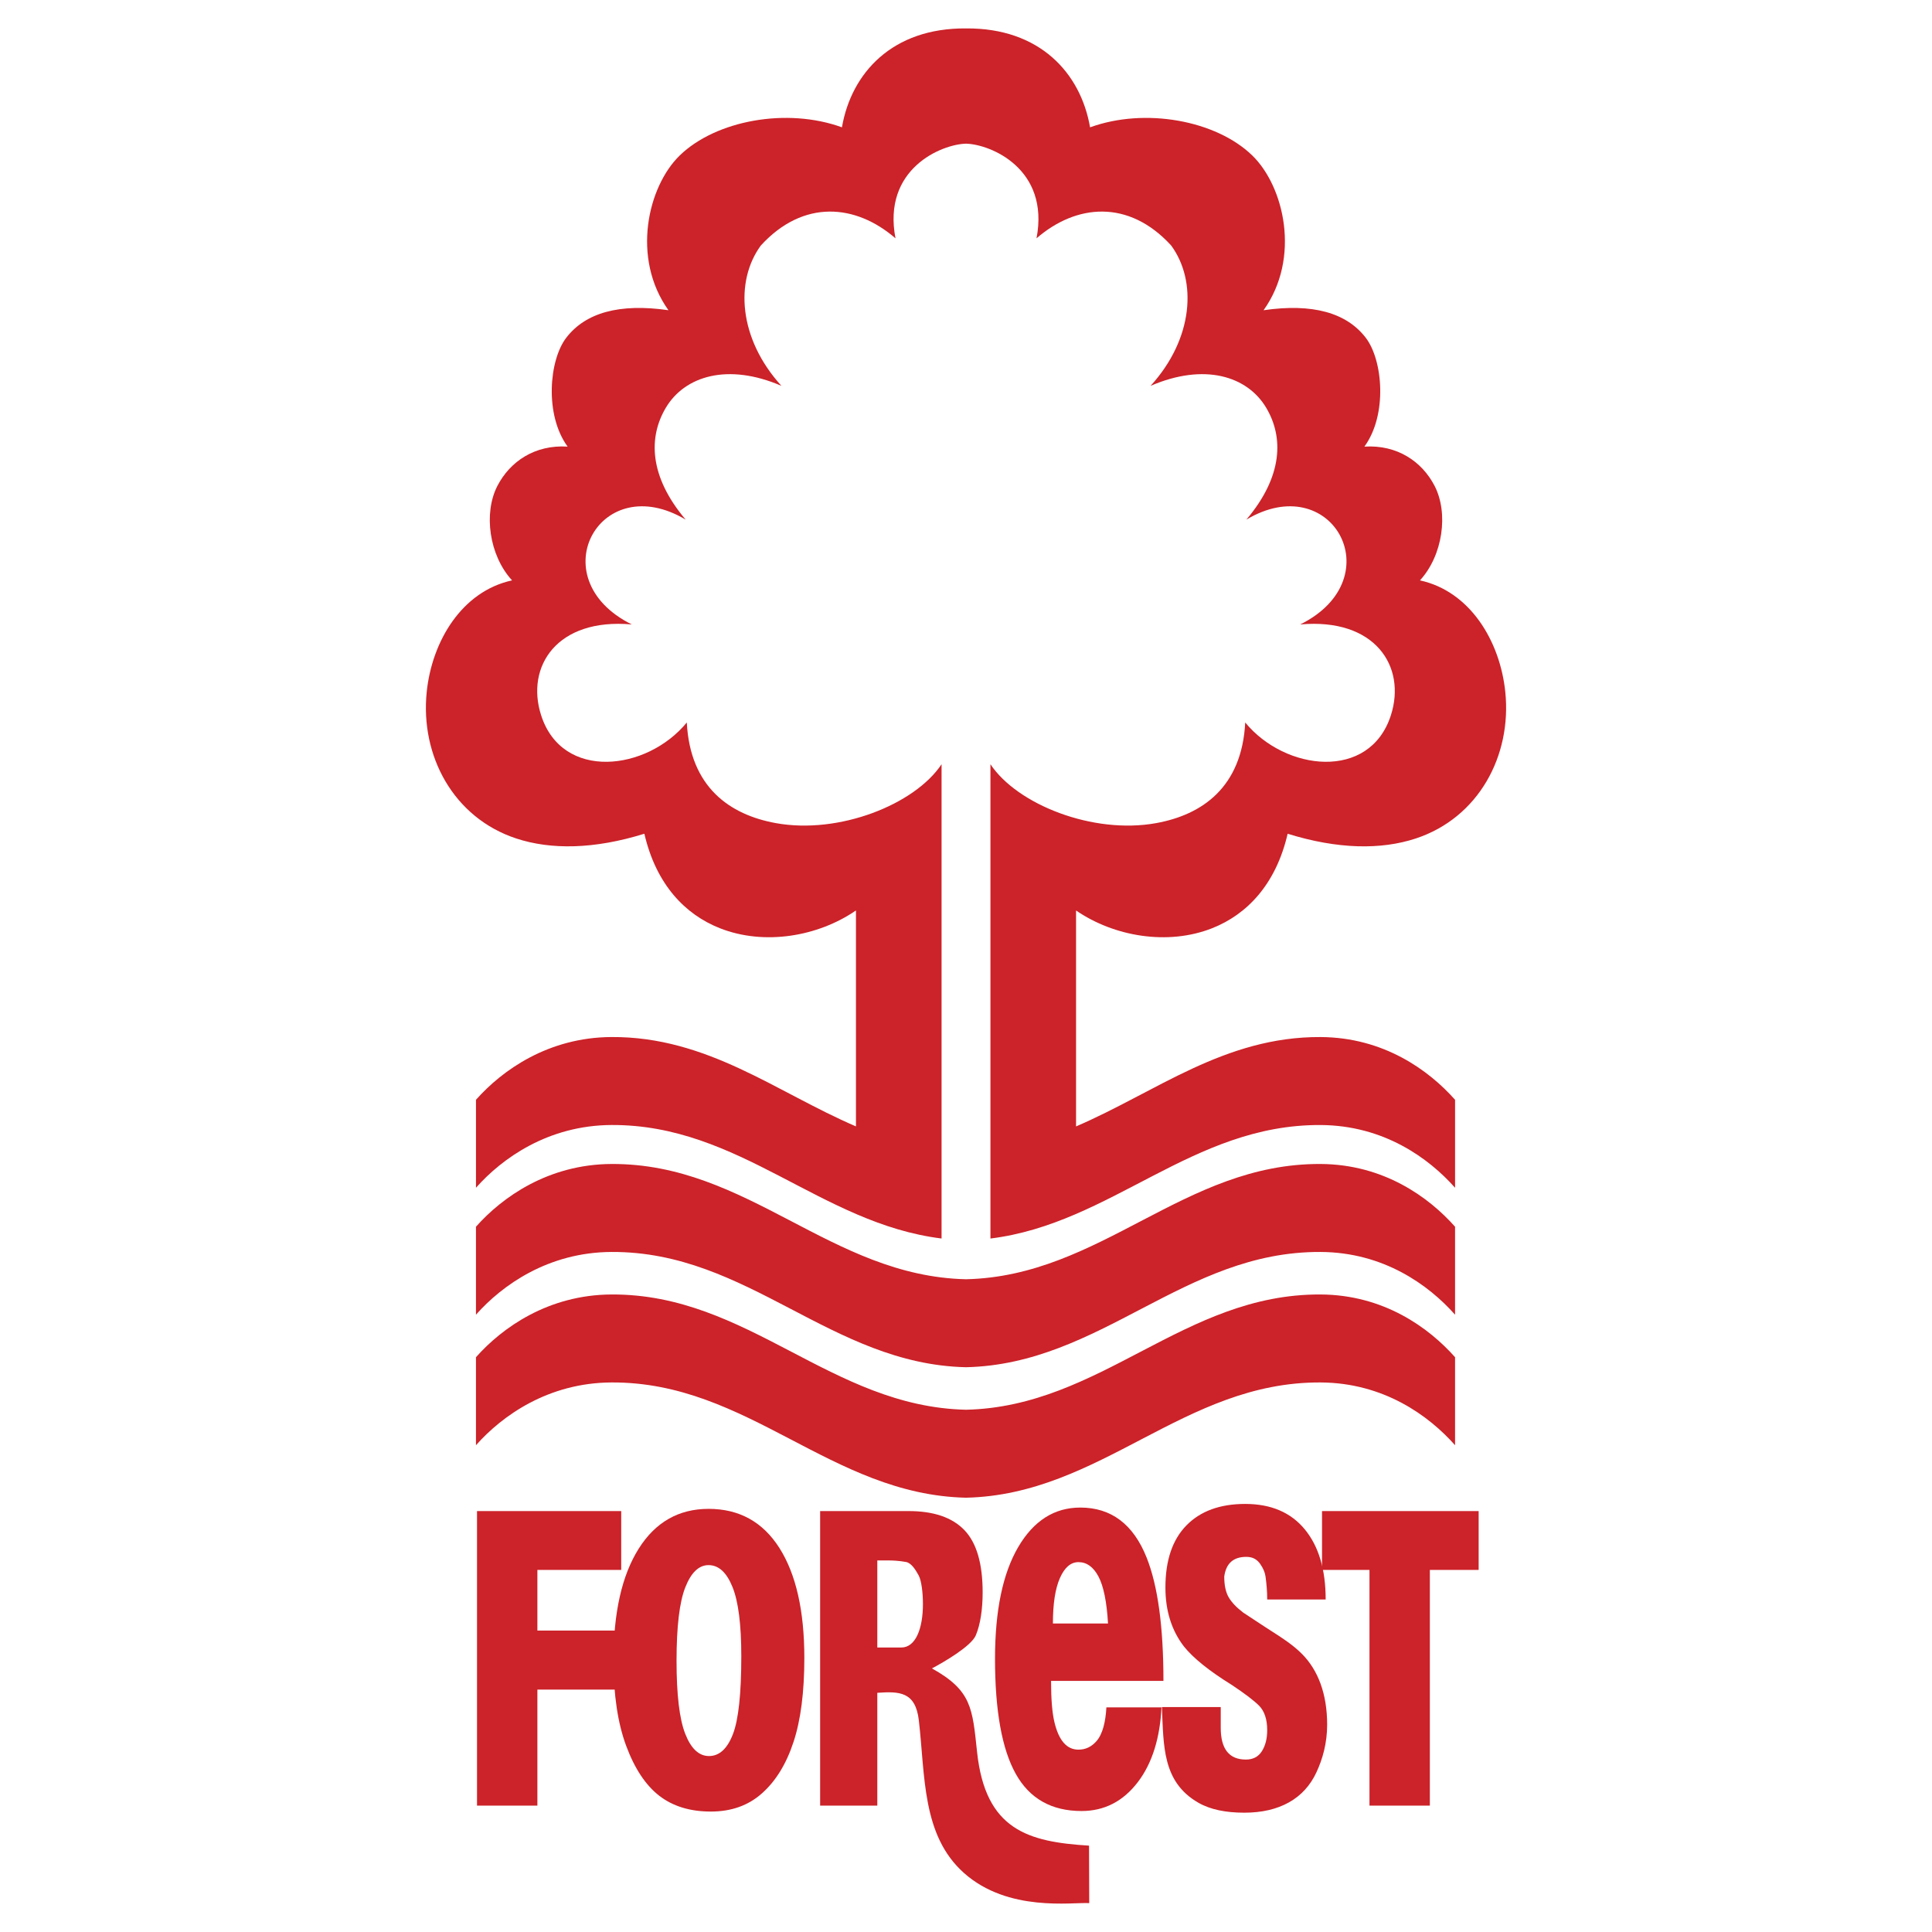
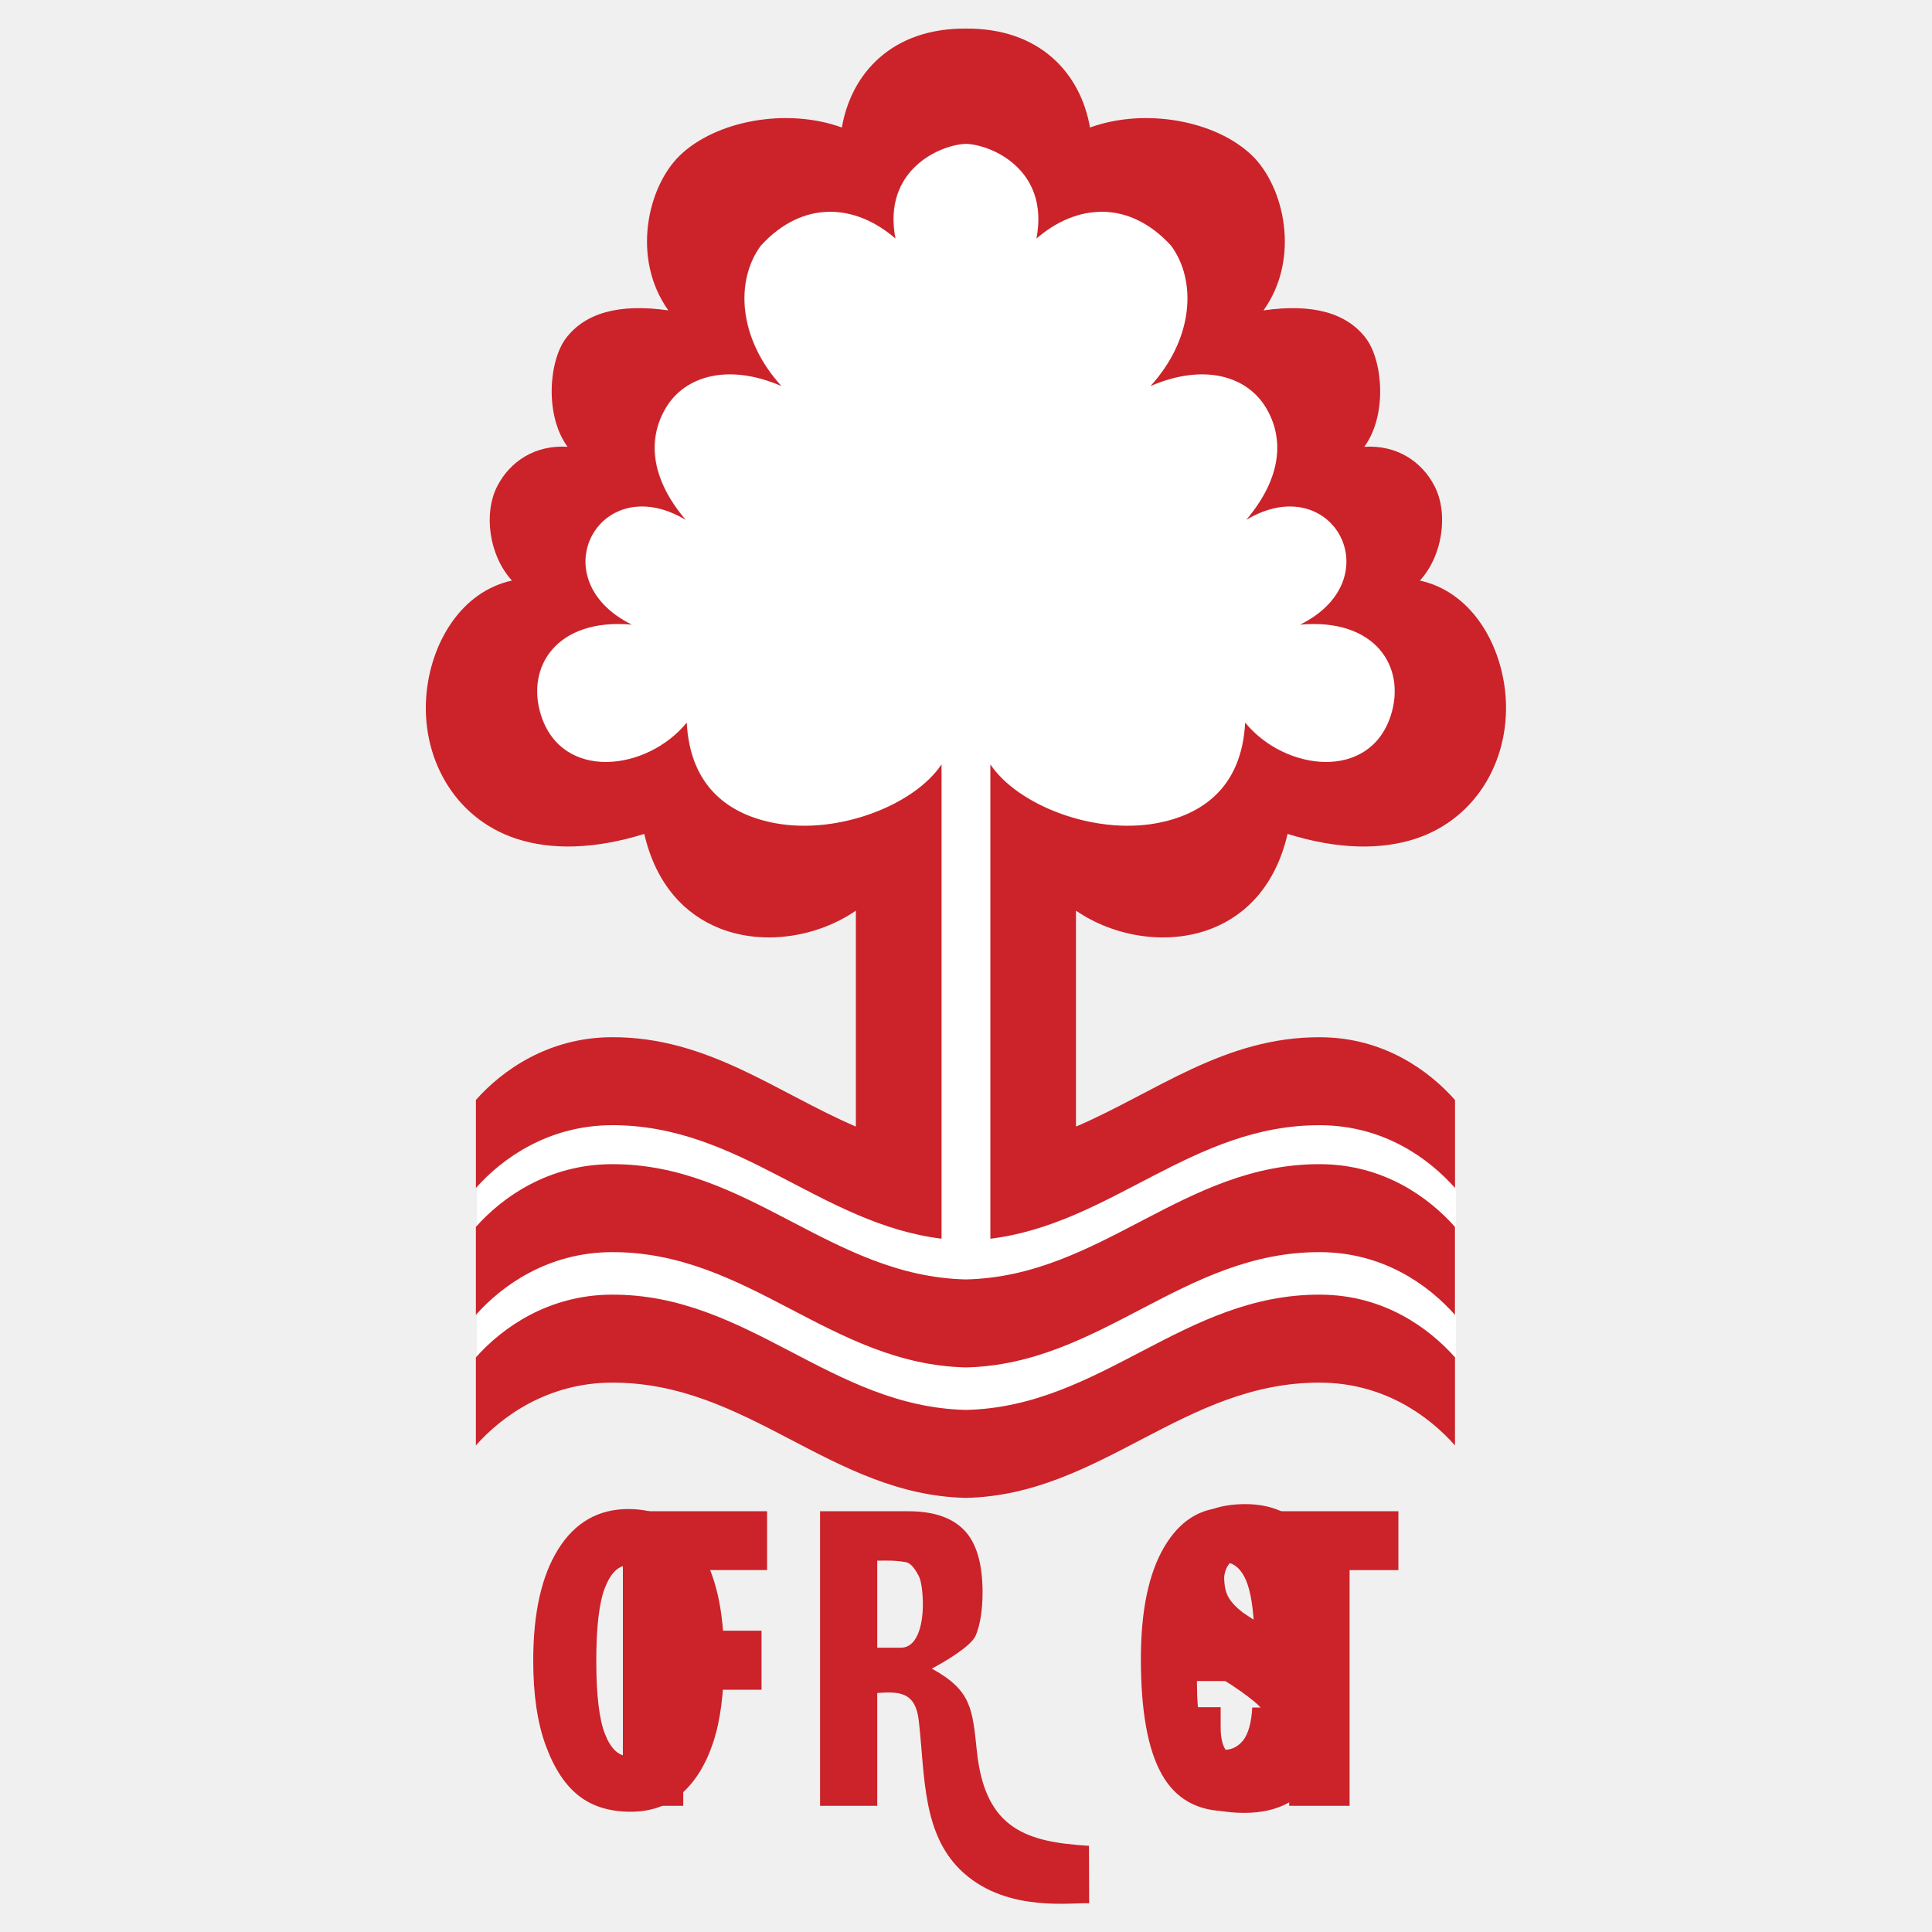
- <svg xmlns="http://www.w3.org/2000/svg" width="2500" height="2500" viewBox="0 0 192.756 192.756">
-   <g fill-rule="evenodd" clip-rule="evenodd">
-     <path fill="#fff" d="M0 0h192.756v192.756H0V0z" />
-     <path d="M145.172 118.471c-2.621-2.924-7.119-6.195-13.42-6.227-12.803-.068-20.859 9.834-32.936 11.324V76.249c2.68 4.021 10.225 7.017 16.533 5.874 4.605-.835 8.551-3.584 8.887-10.039 3.971 4.842 12.422 5.855 14.533-.724 1.561-4.858-1.572-9.731-9.045-9.059 4.666-2.313 5.422-6.295 3.912-8.984-1.463-2.606-5.057-3.997-9.285-1.476 3.656-4.319 3.729-8.237 1.963-11.181-1.877-3.133-6.152-4.48-11.52-2.164 4.291-4.717 4.645-10.482 2.049-14.007-4.25-4.642-9.486-4.131-13.43-.711 1.332-6.938-4.596-9.387-7.035-9.444-2.439.057-8.369 2.505-7.038 9.444-3.943-3.42-9.179-3.931-13.43.711-2.596 3.525-2.242 9.29 2.05 14.007-5.367-2.316-9.643-.969-11.52 2.164-1.765 2.943-1.694 6.862 1.963 11.181-4.228-2.521-7.821-1.13-9.285 1.476-1.51 2.689-.754 6.671 3.912 8.984-7.473-.673-10.606 4.2-9.046 9.059 2.112 6.579 10.562 5.565 14.534.724.336 6.455 4.282 9.204 8.886 10.039 6.309 1.144 13.854-1.853 16.533-5.874v47.319c-12.076-1.49-20.132-11.393-32.935-11.324-6.301.031-10.896 3.303-13.495 6.266l-.022 16.9c2.622-2.955 7.216-6.227 13.517-6.26 13.656-.072 21.877 11.193 35.375 11.5 13.498-.307 21.716-11.572 35.373-11.5 6.301.033 10.799 3.305 13.42 6.26v-16.939h.002z" fill="#fff" />
-     <path d="M87.529 168.891v11.258h-5.704V150.76h8.82c2.498 0 4.353.631 5.569 1.895 1.217 1.264 1.825 3.336 1.825 6.217 0 1.67-.227 3.213-.686 4.291-.458 1.078-3.17 2.66-4.374 3.295 3.978 2.209 4.038 3.982 4.504 8.346.834 7.768 5.082 8.961 11.17 9.336l.02 5.734c-1.705-.105-8.086.928-12.5-3.008-4.211-3.754-3.859-9.693-4.501-15.23-.334-2.88-1.962-2.894-4.143-2.745zm0-13.205v8.686h2.393c1.439 0 2.159-1.906 2.159-4.332 0-1.111-.142-2.344-.428-2.863-.283-.514-.698-1.219-1.242-1.334a9.693 9.693 0 0 0-1.049-.133c-.451-.038-1.285-.024-1.833-.024zM96.379 14.334c2.439.057 8.367 2.505 7.035 9.444 3.943-3.42 9.18-3.931 13.43.711 2.596 3.525 2.242 9.29-2.049 14.007 5.367-2.316 9.643-.969 11.52 2.164 1.766 2.943 1.693 6.862-1.963 11.181 4.229-2.521 7.822-1.13 9.285 1.476 1.51 2.689.754 6.671-3.912 8.984 7.473-.673 10.605 4.2 9.045 9.059-2.111 6.579-10.562 5.565-14.533.724-.336 6.455-4.281 9.204-8.887 10.039-6.309 1.144-13.854-1.853-16.533-5.874v47.319c12.076-1.49 20.133-11.393 32.936-11.324 6.301.031 10.799 3.303 13.42 6.26v-8.777c-2.621-2.955-7.119-6.227-13.42-6.26-9.602-.051-16.443 5.506-24.395 8.916V90.838c3.777 2.599 9.135 3.524 13.578 1.771 3.455-1.364 6.357-4.349 7.533-9.427 5.018 1.562 9.336 1.611 12.787.472 6.254-2.064 9.576-8.238 8.93-14.597-.518-5.081-3.506-10.06-8.516-11.152 2.285-2.493 2.869-6.709 1.455-9.438-1.248-2.408-3.713-4.112-7-3.908 2.322-3.179 1.844-8.633.139-10.857-1.912-2.495-5.295-3.461-10.199-2.75 3.73-5.221 2.057-12.356-1.131-15.446-3.604-3.493-10.682-4.803-16.178-2.802-.938-5.423-5.025-9.927-12.376-9.869C89.029 2.776 84.937 7.28 84 12.703c-5.497-2-12.573-.691-16.177 2.802-3.188 3.09-4.862 10.225-1.132 15.446-4.904-.711-8.287.255-10.199 2.75-1.705 2.225-2.183 7.678.14 10.857-3.288-.204-5.752 1.5-7.001 3.908-1.415 2.729-.83 6.945 1.456 9.438-5.011 1.093-7.999 6.071-8.516 11.152-.647 6.359 2.676 12.533 8.93 14.597 3.451 1.139 7.77 1.089 12.787-.472 1.175 5.079 4.078 8.063 7.533 9.427 4.443 1.753 9.801.828 13.578-1.771v21.544c-7.952-3.41-14.792-8.967-24.394-8.916-6.301.033-10.896 3.305-13.517 6.26v8.777c2.622-2.957 7.216-6.229 13.517-6.26 12.802-.068 20.859 9.834 32.935 11.324V76.249c-2.68 4.021-10.224 7.017-16.533 5.874-4.604-.835-8.55-3.584-8.886-10.039-3.971 4.842-12.421 5.855-14.534-.724-1.561-4.858 1.573-9.731 9.046-9.059-4.666-2.313-5.422-6.295-3.912-8.984 1.463-2.606 5.057-3.997 9.285-1.476-3.657-4.319-3.728-8.237-1.963-11.181 1.877-3.133 6.153-4.48 11.52-2.164-4.292-4.717-4.646-10.482-2.05-14.007 4.25-4.642 9.487-4.131 13.43-.711-1.333-6.939 4.597-9.387 7.036-9.444zm0 113.297c13.498-.307 21.716-11.572 35.373-11.5 6.301.033 10.799 3.305 13.42 6.26v8.777c-2.621-2.957-7.119-6.229-13.42-6.26-13.656-.072-21.875 11.193-35.373 11.5-13.498-.307-21.719-11.572-35.375-11.5-6.301.031-10.896 3.303-13.517 6.26v-8.777c2.622-2.955 7.216-6.227 13.517-6.26 13.656-.072 21.877 11.193 35.375 11.5zm0 13.019c13.498-.307 21.716-11.572 35.373-11.5 6.301.033 10.799 3.305 13.42 6.26v8.781c-2.621-2.959-7.119-6.23-13.42-6.264-13.656-.072-21.875 11.193-35.373 11.5-13.498-.307-21.719-11.572-35.375-11.5-6.301.033-10.896 3.305-13.517 6.264v-8.781c2.622-2.955 7.216-6.227 13.517-6.26 13.656-.072 21.877 11.194 35.375 11.5zM115.924 170.312h5.869v2.066c0 2.117.836 3.174 2.508 3.174.715 0 1.25-.279 1.602-.842.352-.559.525-1.254.525-2.086 0-1.084-.27-1.9-.809-2.449-.27-.266-.625-.568-1.07-.906s-.994-.725-1.65-1.162c-2.262-1.4-3.855-2.684-4.781-3.844-1.227-1.592-1.844-3.553-1.844-5.873 0-2.719.703-4.785 2.102-6.207 1.398-1.424 3.35-2.135 5.859-2.135 2.576 0 4.555.848 5.945 2.537 1.389 1.689 2.082 4.021 2.082 6.994h-5.834c0-.422-.014-.809-.045-1.16a17.776 17.776 0 0 0-.121-1.127c-.053-.402-.225-.812-.518-1.234a1.638 1.638 0 0 0-.57-.539c-.23-.127-.508-.191-.836-.191-1.287 0-2.02.656-2.195 1.969 0 .867.148 1.559.445 2.068s.787 1.023 1.461 1.533l2.154 1.416c1.025.65 1.799 1.16 2.32 1.537.518.377.992.771 1.408 1.195 1.553 1.58 2.479 3.924 2.479 7.023 0 1.852-.455 3.434-1.07 4.756-.613 1.318-1.529 2.322-2.752 3.004-1.219.68-2.703 1.023-4.443 1.023-1.836 0-3.387-.303-4.602-1.004-3.592-2.077-3.447-5.692-3.619-9.536z" fill="#cc2229" />
-     <path fill="#cc2229" d="M131.898 156.631v-5.871h15.627v5.871h-4.869v23.517h-6.023v-23.517h-4.735zM61.208 165.66c0-4.77.837-8.482 2.509-11.139 1.669-2.656 3.999-3.982 6.979-3.982 3.059 0 5.417 1.305 7.07 3.91 1.655 2.611 2.483 6.268 2.483 10.971 0 3.41-.362 6.211-1.085 8.393-.722 2.189-1.768 3.887-3.135 5.102-1.364 1.219-3.068 1.824-5.106 1.824-2.073 0-3.79-.525-5.147-1.574-1.357-1.051-2.458-2.709-3.302-4.982-.843-2.271-1.266-5.113-1.266-8.523zm6.291.037c0 3.387.288 5.814.869 7.293.58 1.475 1.368 2.211 2.367 2.211 1.025 0 1.822-.719 2.383-2.17.562-1.443.842-4.041.842-7.791 0-3.152-.292-5.457-.88-6.906-.586-1.457-1.382-2.182-2.389-2.182-.961 0-1.736.736-2.319 2.217-.582 1.473-.873 3.918-.873 7.328z" />
-     <path fill="#cc2229" d="M53.615 180.148h-6.023V150.76h14.387v5.871h-8.364v6.049h7.81v5.89h-7.81v11.578zM110.385 170.344h5.498c-.145 2.947-.883 5.521-2.355 7.449-1.471 1.928-3.342 2.893-5.621 2.893-3 0-5.191-1.24-6.568-3.715-1.379-2.473-2.066-6.299-2.066-11.479 0-4.799.773-8.512 2.314-11.141s3.607-3.941 6.195-3.941c3.088 0 5.293 1.666 6.617 4.99 1.117 2.799 1.678 6.895 1.678 12.301h-11.213c0 1.814.111 3.197.342 4.141.434 1.812 1.23 2.721 2.391 2.721.703 0 1.307-.283 1.801-.852.622-.713.905-1.93.987-3.367zm.162-8.367c-.125-2.154-.439-3.713-.947-4.678-.51-.963-1.178-1.445-2.004-1.445-.764 0-1.383.531-1.848 1.588-.467 1.055-.699 2.572-.699 4.535h5.498z" />
-   </g>
+ <svg xmlns="http://www.w3.org/2000/svg" width="2500" height="2500" viewBox="0 0 2500 2500" fill="none">
+   <path fill-rule="evenodd" clip-rule="evenodd" d="M1883.98 1536.78C1849.98 1498.86 1791.65 1456.43 1709.92 1456.02C1543.87 1455.14 1439.39 1583.56 1282.75 1602.89V989.171C1317.51 1041.32 1415.37 1080.18 1497.18 1065.36C1556.91 1054.53 1608.08 1018.87 1612.44 935.152C1663.95 997.952 1773.55 1011.09 1800.93 925.762C1821.18 862.755 1780.54 799.553 1683.62 808.269C1744.14 778.27 1753.94 726.624 1734.36 691.749C1715.38 657.95 1668.77 639.909 1613.93 672.605C1661.35 616.589 1662.3 565.773 1639.39 527.59C1615.05 486.956 1559.6 469.486 1489.98 499.524C1545.64 438.345 1550.23 363.575 1516.56 317.856C1461.44 257.651 1393.53 264.278 1342.37 308.635C1359.65 218.651 1282.76 186.888 1251.13 186.148C1219.5 186.888 1142.59 218.638 1159.85 308.635C1108.71 264.278 1040.8 257.651 985.666 317.856C951.996 363.575 956.587 438.345 1012.25 499.524C942.645 469.486 887.186 486.956 862.842 527.59C839.95 565.76 840.871 616.589 888.302 672.605C833.465 639.909 786.865 657.95 767.877 691.749C748.293 726.624 758.098 778.27 818.615 808.269C721.692 799.54 681.058 862.742 701.291 925.762C728.683 1011.09 838.277 997.939 889.793 935.152C894.151 1018.87 945.33 1054.53 1005.04 1065.36C1086.87 1080.19 1184.73 1041.32 1219.47 989.171V1602.89C1062.85 1583.56 958.364 1455.12 792.312 1456.02C710.59 1456.42 650.994 1498.86 617.285 1537.29L617 1756.48C651.007 1718.15 710.59 1675.71 792.312 1675.28C969.427 1674.35 1076.05 1820.46 1251.12 1824.44C1426.18 1820.46 1532.77 1674.35 1709.9 1675.28C1791.62 1675.71 1849.96 1718.15 1883.95 1756.48V1536.78H1883.98Z" fill="white" />
+   <path fill-rule="evenodd" clip-rule="evenodd" d="M1135.13 2190.71V2336.73H1061.15V1955.56H1175.54C1207.94 1955.56 1232 1963.74 1247.77 1980.14C1263.55 1996.53 1271.44 2023.4 1271.44 2060.77C1271.44 2082.43 1268.5 2102.44 1262.54 2116.42C1256.6 2130.41 1221.43 2150.92 1205.81 2159.16C1257.41 2187.81 1258.18 2210.8 1264.23 2267.4C1275.05 2368.15 1330.14 2383.63 1409.1 2388.49L1409.36 2462.86C1387.25 2461.5 1304.49 2474.9 1247.24 2423.85C1192.62 2375.16 1197.19 2298.13 1188.86 2226.32C1184.53 2188.96 1163.41 2188.78 1135.13 2190.71ZM1135.13 2019.45V2132.1H1166.16C1184.83 2132.1 1194.17 2107.38 1194.17 2075.92C1194.17 2061.51 1192.32 2045.52 1188.62 2038.79C1184.94 2032.12 1179.56 2022.98 1172.51 2021.49C1168.01 2020.66 1163.46 2020.09 1158.9 2019.76C1153.05 2019.27 1142.24 2019.45 1135.13 2019.45ZM1249.91 186.147C1281.54 186.886 1358.43 218.636 1341.15 308.633C1392.29 264.277 1460.21 257.649 1515.34 317.855C1549.01 363.573 1544.41 438.344 1488.76 499.522C1558.37 469.484 1613.83 486.955 1638.17 527.589C1661.08 565.759 1660.13 616.587 1612.71 672.604C1667.56 639.907 1714.16 657.948 1733.14 691.747C1752.72 726.623 1742.92 778.268 1682.4 808.267C1779.32 799.539 1819.94 862.74 1799.71 925.761C1772.33 1011.09 1662.72 997.937 1611.22 935.151C1606.86 1018.87 1555.7 1054.52 1495.96 1065.35C1414.13 1080.19 1316.28 1041.32 1281.53 989.17V1602.89C1438.15 1583.56 1542.65 1455.12 1708.7 1456.02C1790.43 1456.42 1848.76 1498.86 1882.76 1537.21V1423.37C1848.76 1385.05 1790.43 1342.61 1708.7 1342.18C1584.17 1341.52 1495.44 1413.59 1392.31 1457.82V1178.39C1441.29 1212.09 1510.78 1224.09 1568.41 1201.36C1613.22 1183.66 1650.86 1144.95 1666.11 1079.09C1731.19 1099.35 1787.2 1099.98 1831.95 1085.21C1913.07 1058.44 1956.15 978.366 1947.77 895.891C1941.06 829.992 1902.3 765.415 1837.32 751.252C1866.96 718.919 1874.53 664.238 1856.19 628.844C1840.01 597.613 1808.04 575.512 1765.41 578.158C1795.52 536.927 1789.32 466.19 1767.21 437.345C1742.41 404.986 1698.53 392.457 1634.93 401.678C1683.31 333.963 1661.61 241.424 1620.26 201.347C1573.52 156.044 1481.72 139.054 1410.44 165.006C1398.27 94.671 1345.26 36.255 1249.92 37.007C1154.58 36.242 1101.51 94.658 1089.36 164.993C1018.06 139.054 926.289 156.031 879.546 201.334C838.198 241.411 816.487 333.95 864.864 401.665C801.26 392.444 757.383 404.973 732.585 437.332C710.472 466.19 704.272 536.914 734.401 578.145C691.756 575.499 659.799 597.6 643.6 628.831C625.247 664.225 632.835 718.906 662.484 751.239C597.492 765.415 558.738 829.979 552.033 895.878C543.642 978.353 586.74 1058.43 667.853 1085.2C712.612 1099.97 768.628 1099.32 833.697 1079.08C848.937 1144.95 886.588 1183.65 931.399 1201.34C989.023 1224.08 1058.52 1212.08 1107.5 1178.37V1457.79C1004.37 1413.57 915.653 1341.49 791.118 1342.15C709.395 1342.58 649.799 1385.02 615.805 1423.35V1537.18C649.812 1498.83 709.395 1456.39 791.118 1455.99C957.157 1455.11 1061.65 1583.54 1218.28 1602.86V989.17C1183.52 1041.32 1085.67 1080.18 1003.85 1065.35C944.135 1054.52 892.956 1018.87 888.599 935.151C837.096 997.95 727.501 1011.09 700.096 925.761C679.85 862.753 720.497 799.552 817.42 808.267C756.904 778.268 747.098 726.623 766.683 691.747C785.657 657.948 832.271 639.907 887.107 672.604C839.677 616.587 838.756 565.772 861.647 527.589C885.992 486.955 941.45 469.484 1011.06 499.522C955.393 438.344 950.802 363.573 984.471 317.855C1039.59 257.649 1107.52 264.277 1158.65 308.633C1141.37 218.636 1218.28 186.886 1249.91 186.147ZM1249.91 1655.58C1424.98 1651.6 1531.56 1505.5 1708.69 1506.43C1790.41 1506.86 1848.75 1549.29 1882.74 1587.62V1701.46C1848.75 1663.1 1790.41 1620.67 1708.69 1620.27C1531.57 1619.33 1424.98 1765.44 1249.91 1769.42C1074.84 1765.44 968.22 1619.33 791.105 1620.27C709.382 1620.67 649.786 1663.1 615.792 1701.46V1587.62C649.799 1549.29 709.382 1506.86 791.105 1506.43C968.22 1505.5 1074.84 1651.6 1249.91 1655.58ZM1249.91 1824.44C1424.98 1820.45 1531.56 1674.35 1708.69 1675.28C1790.41 1675.71 1848.75 1718.15 1882.74 1756.47V1870.36C1848.75 1831.98 1790.41 1789.56 1708.69 1789.12C1531.57 1788.19 1424.98 1934.29 1249.91 1938.27C1074.84 1934.29 968.22 1788.19 791.105 1789.12C709.382 1789.55 649.786 1831.98 615.792 1870.36V1756.47C649.799 1718.15 709.382 1675.71 791.105 1675.28C968.22 1674.35 1074.84 1820.47 1249.91 1824.44ZM1503.4 2209.14H1579.52V2235.94C1579.52 2263.4 1590.37 2277.11 1612.05 2277.11C1621.33 2277.11 1628.26 2273.49 1632.83 2266.19C1637.39 2258.94 1639.64 2249.92 1639.64 2239.13C1639.64 2225.07 1636.14 2214.49 1629.15 2207.37C1625.64 2203.92 1621.04 2200 1615.27 2195.62C1609.5 2191.23 1602.38 2186.21 1593.87 2180.55C1564.53 2162.39 1543.87 2145.74 1531.86 2130.69C1515.95 2110.04 1507.94 2084.61 1507.94 2054.52C1507.94 2019.25 1517.06 1992.46 1535.21 1974.02C1553.34 1955.55 1578.65 1946.33 1611.2 1946.33C1644.61 1946.33 1670.27 1957.32 1688.3 1979.23C1706.32 2001.14 1715.3 2031.38 1715.3 2069.94H1639.64C1639.64 2064.47 1639.46 2059.45 1639.06 2054.9C1638.69 2050.01 1638.16 2045.13 1637.49 2040.28C1636.8 2035.06 1634.57 2029.75 1630.77 2024.27C1628.91 2021.38 1626.37 2018.98 1623.37 2017.28C1620.39 2015.64 1616.79 2014.81 1612.53 2014.81C1595.84 2014.81 1586.33 2023.31 1584.06 2040.34C1584.06 2051.59 1585.98 2060.56 1589.83 2067.16C1593.69 2073.77 1600.04 2080.43 1608.78 2087.05L1636.72 2105.41C1650.01 2113.84 1660.05 2120.46 1666.81 2125.35C1673.53 2130.24 1679.68 2135.35 1685.07 2140.85C1705.21 2161.34 1717.22 2191.74 1717.22 2231.93C1717.22 2255.95 1711.32 2276.47 1703.35 2293.62C1695.4 2310.71 1683.52 2323.73 1667.65 2332.58C1651.84 2341.4 1632.6 2345.85 1610.03 2345.85C1586.22 2345.85 1566.1 2341.92 1550.34 2332.82C1503.75 2305.89 1505.64 2259 1503.4 2209.14Z" fill="#CC2229" />
+   <path fill-rule="evenodd" clip-rule="evenodd" d="M1606.83 2031.71V1955.56H1809.51V2031.71H1746.36V2336.72H1668.24V2031.71H1606.83ZM690 2148.81C690 2086.95 700.856 2038.8 722.541 2004.34C744.188 1969.89 774.407 1952.7 813.057 1952.7C852.732 1952.7 883.314 1969.62 904.753 2003.41C926.218 2037.27 936.957 2084.7 936.957 2145.7C936.957 2189.93 932.262 2226.25 922.885 2254.55C913.521 2282.94 899.955 2304.97 882.225 2320.73C864.534 2336.54 842.434 2344.38 816.001 2344.38C789.115 2344.38 766.846 2337.57 749.246 2323.97C731.646 2310.34 717.366 2288.83 706.42 2259.35C695.486 2229.9 690 2193.04 690 2148.81ZM771.593 2149.29C771.593 2193.22 775.328 2224.7 782.863 2243.88C790.386 2263.01 800.606 2272.56 813.563 2272.56C826.857 2272.56 837.194 2263.23 844.47 2244.41C851.759 2225.7 855.39 2192 855.39 2143.36C855.39 2102.48 851.603 2072.59 843.977 2053.79C836.377 2034.9 826.053 2025.49 812.992 2025.49C800.528 2025.49 790.477 2035.04 782.915 2054.25C775.367 2073.35 771.593 2105.06 771.593 2149.29Z" fill="#CC2229" />
+   <path fill-rule="evenodd" clip-rule="evenodd" d="M884.117 2336.71H806V1955.56H992.596V2031.7H884.117V2110.16H985.411V2186.55H884.117V2336.71ZM1620.41 2209.56H1691.72C1689.84 2247.78 1680.27 2281.16 1661.17 2306.17C1642.1 2331.18 1617.83 2343.69 1588.27 2343.69C1549.36 2343.69 1520.95 2327.61 1503.09 2295.51C1485.2 2263.44 1476.29 2213.81 1476.29 2146.63C1476.29 2084.39 1486.32 2036.23 1506.3 2002.13C1526.29 1968.04 1553.08 1951.02 1586.65 1951.02C1626.7 1951.02 1655.3 1972.63 1672.47 2015.74C1686.96 2052.04 1694.23 2105.17 1694.23 2175.28H1548.8C1548.8 2198.81 1550.24 2216.74 1553.24 2228.99C1558.87 2252.49 1569.19 2264.28 1584.25 2264.28C1593.37 2264.28 1601.2 2260.61 1607.61 2253.23C1615.68 2243.98 1619.35 2228.2 1620.41 2209.56ZM1622.51 2101.04C1620.89 2073.1 1616.82 2052.88 1610.23 2040.37C1603.61 2027.88 1594.95 2021.63 1584.24 2021.63C1574.33 2021.63 1566.3 2028.51 1560.27 2042.22C1554.21 2055.91 1551.2 2075.58 1551.2 2101.04H1622.51Z" fill="#CC2229" />
</svg>
